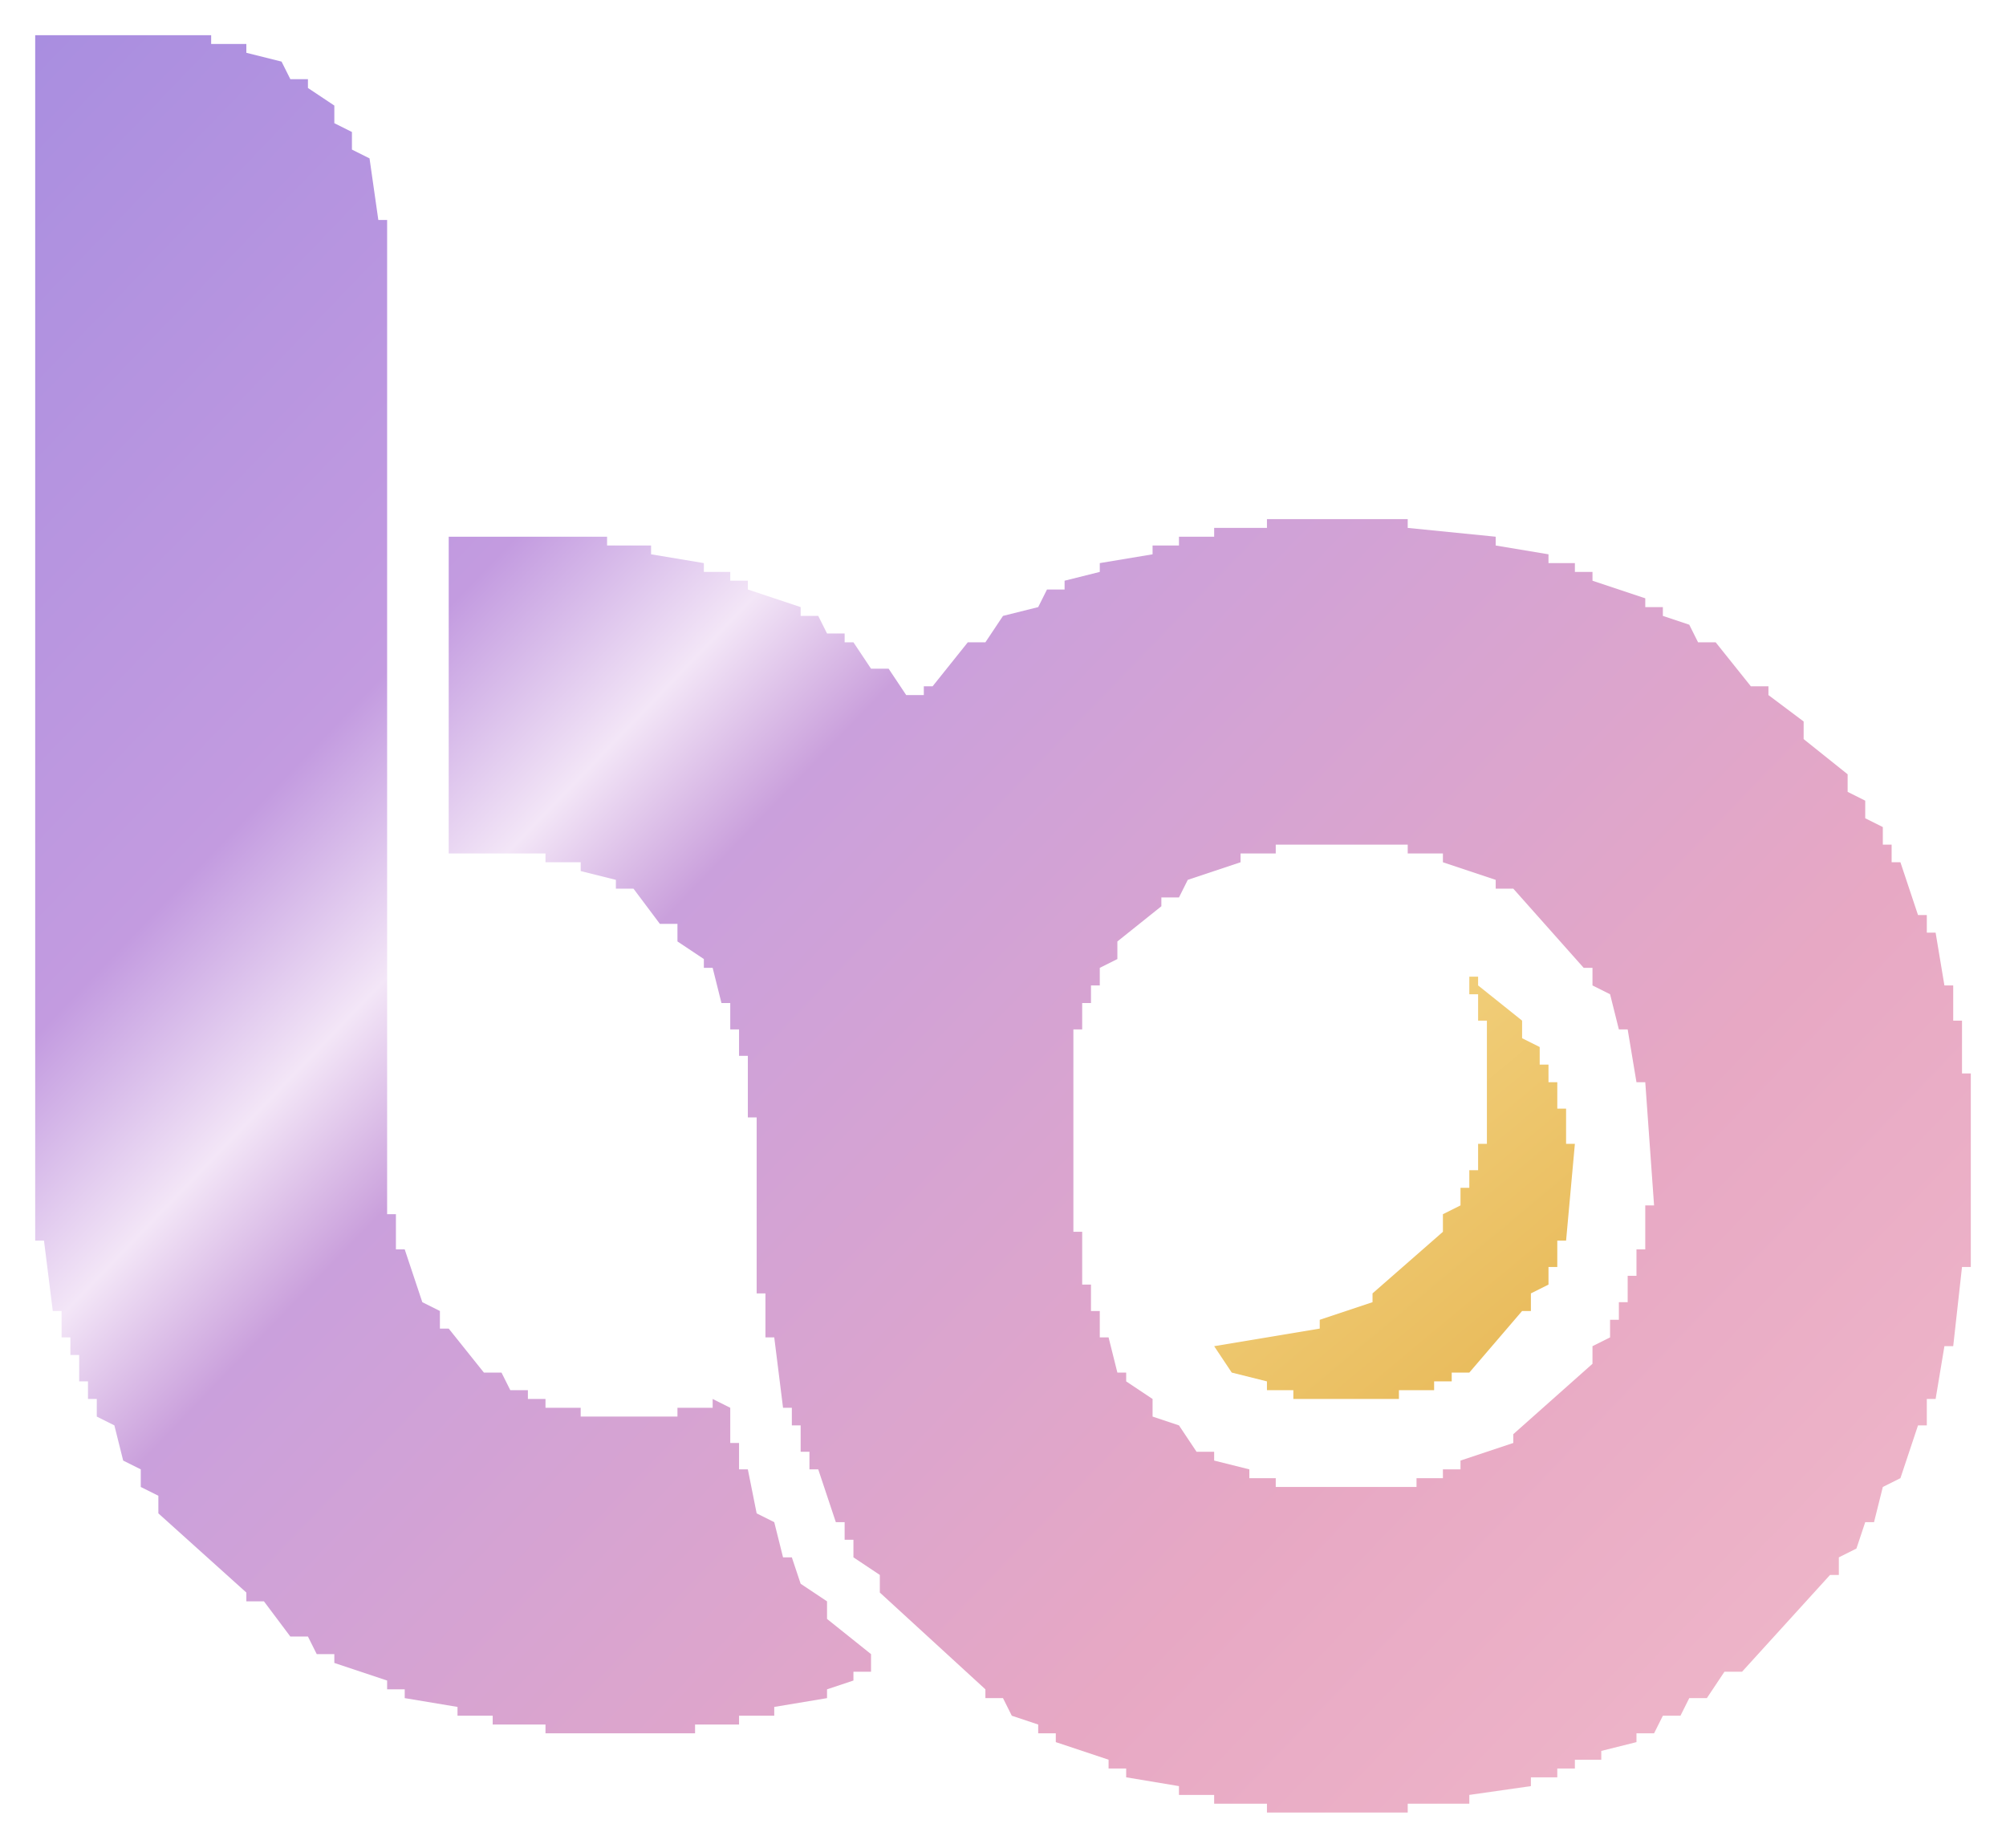
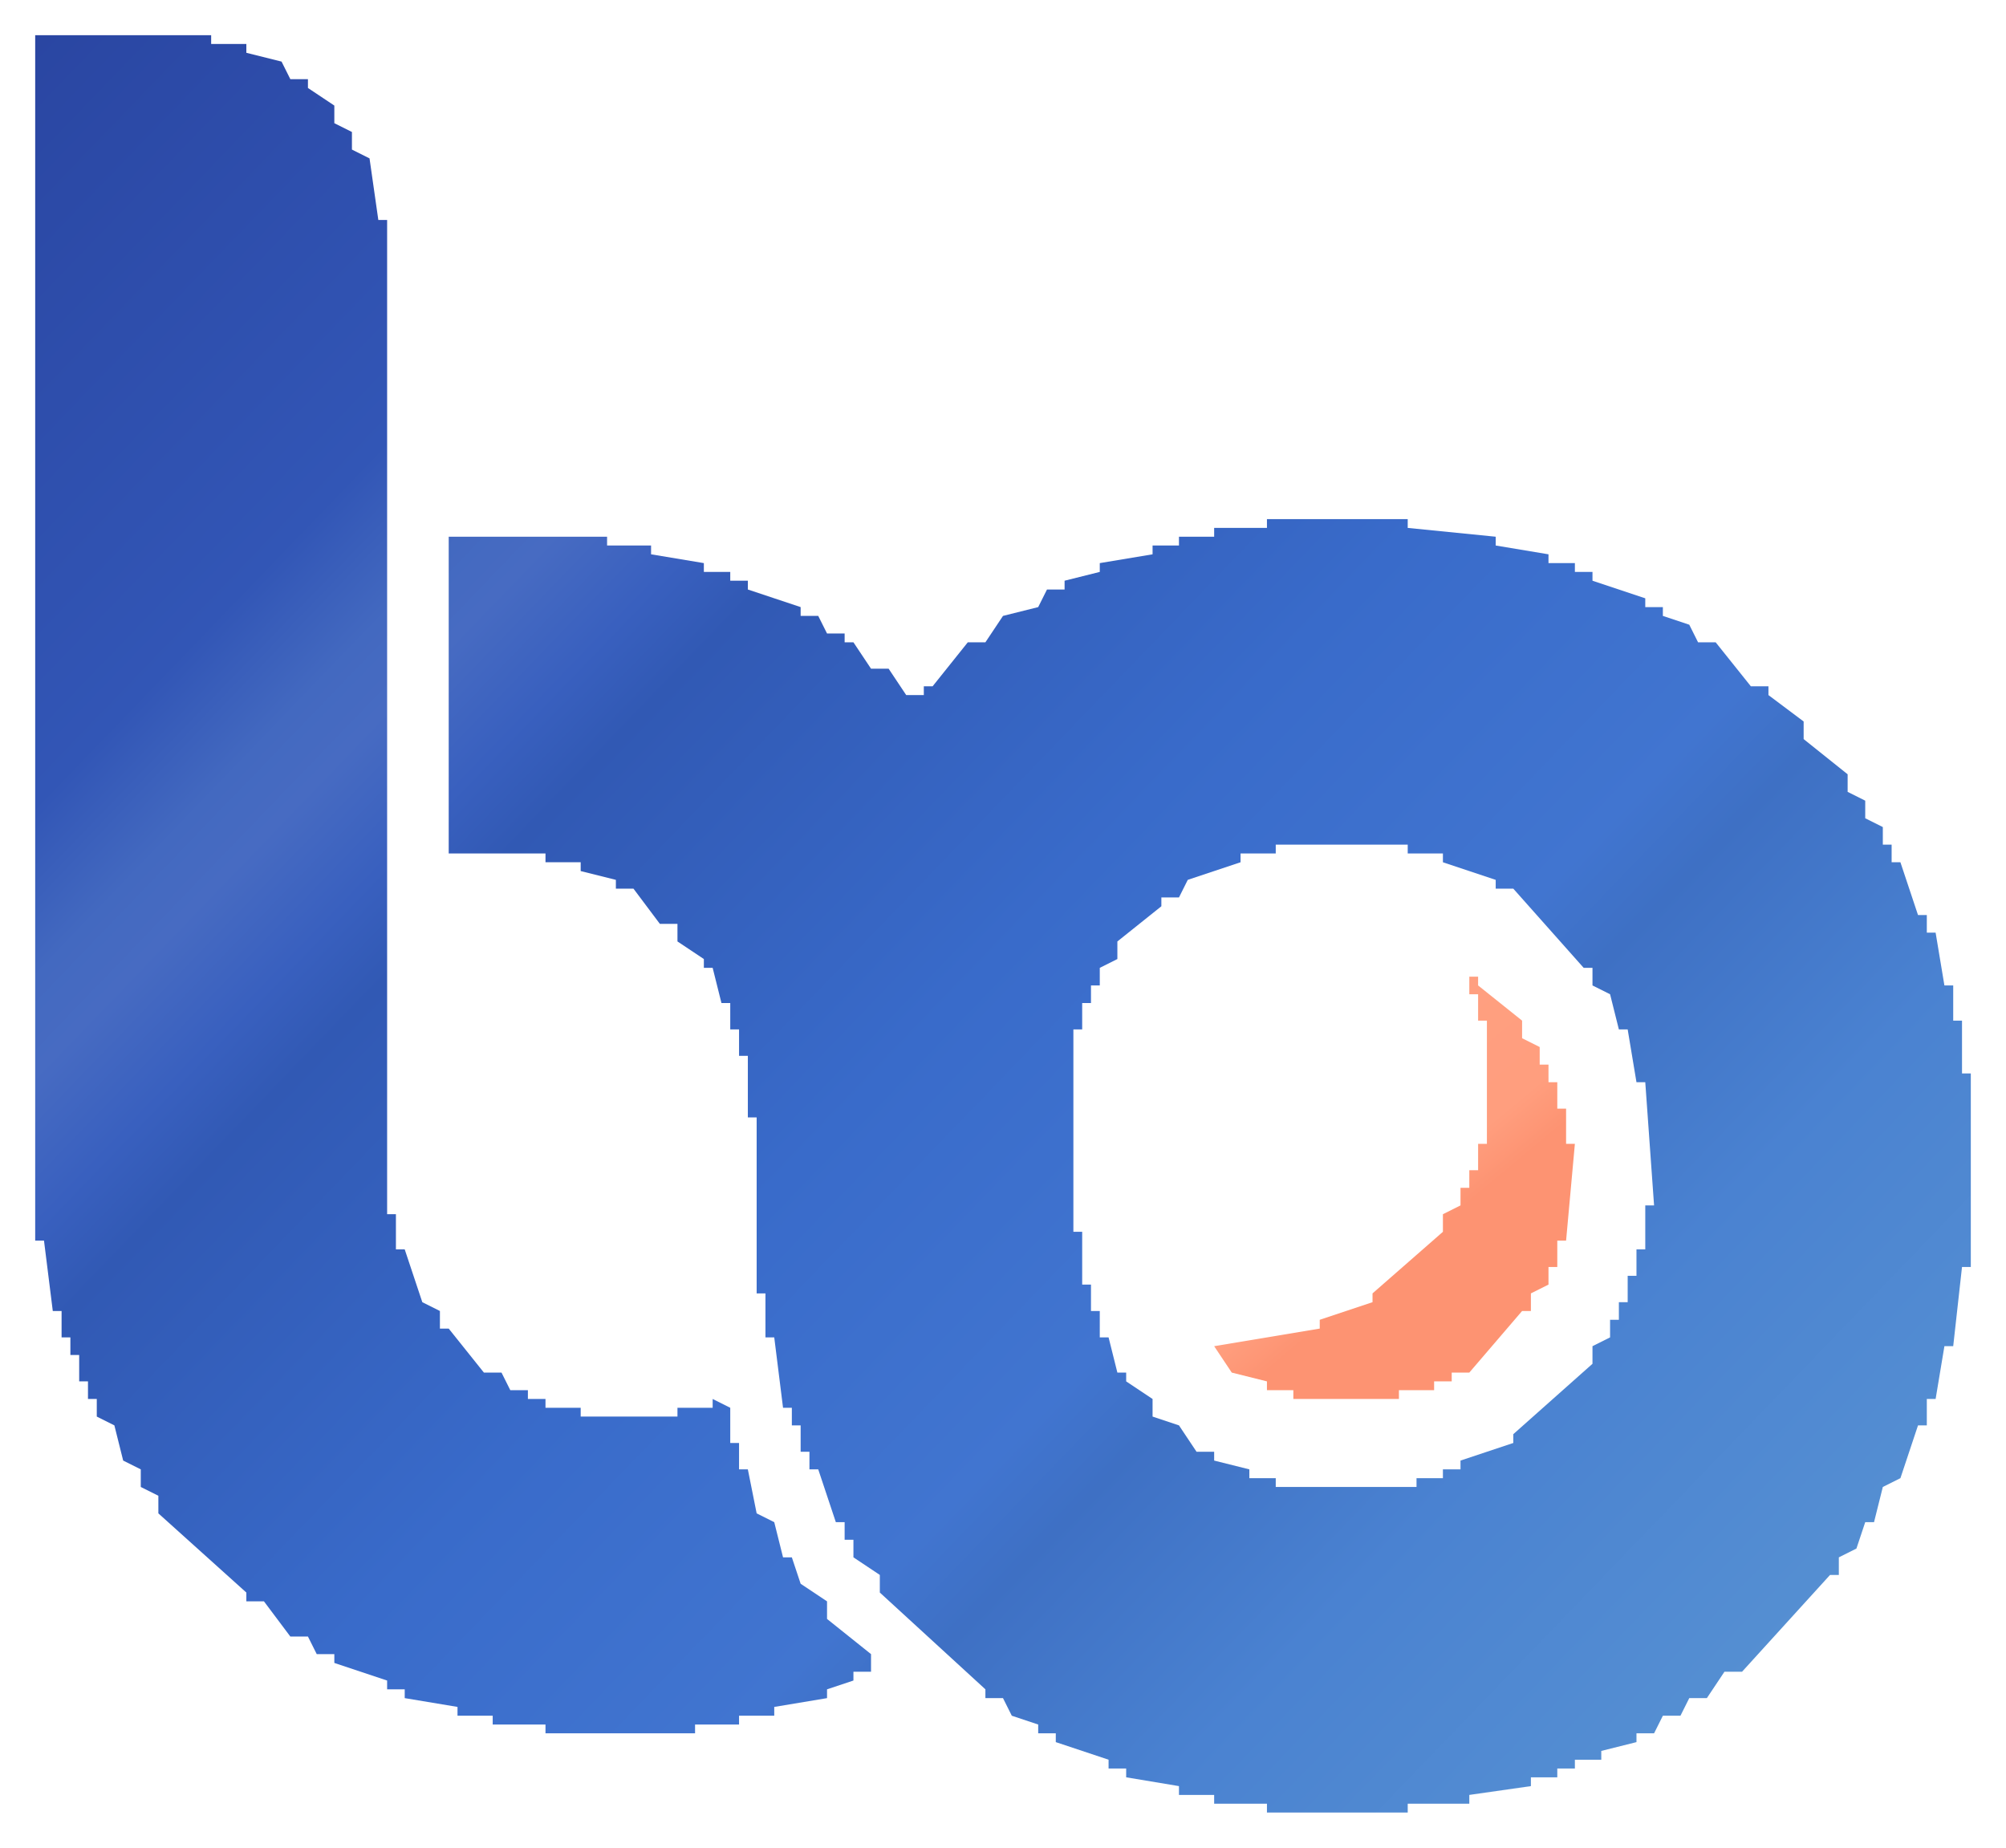
<svg xmlns="http://www.w3.org/2000/svg" viewBox="101 303 228 210" fill="none">
  <defs>
    <linearGradient id="b5-icon" gradientUnits="userSpaceOnUse" x1="112" y1="300" x2="330" y2="510">
-       <stop offset="0" stop-color="#a98ee0" />
-       <stop offset=".26" stop-color="#c39be0" />
-       <stop offset=".34" stop-color="#f3e6f7" />
-       <stop offset=".4" stop-color="#caa0dc" />
-       <stop offset=".72" stop-color="#e7a8c4" />
-       <stop offset="1" stop-color="#f2bccb" />
+       <stop offset="0" stop-color="#2a46a2" />
+       <stop offset=".2" stop-color="#3256b6" />
+       <stop offset=".245" stop-color="#4369c0" />
+       <stop offset=".27" stop-color="#476bc2" />
+       <stop offset=".31" stop-color="#3960bf" />
+       <stop offset=".34" stop-color="#3159b4" />
+       <stop offset=".5" stop-color="#396bca" />
+       <stop offset=".63" stop-color="#4175d0" />
+       <stop offset=".665" stop-color="#3e70c4" />
+       <stop offset=".76" stop-color="#4a82d1" />
+       <stop offset=".89" stop-color="#558fd2" />
+       <stop offset="1" stop-color="#5a95d4" />
    </linearGradient>
    <linearGradient id="b5-moon" gradientUnits="userSpaceOnUse" x1="240" y1="400" x2="290" y2="460">
-       <stop offset="0" stop-color="#f7dc8f" />
-       <stop offset="1" stop-color="#e6b552" />
+       <stop offset="0" stop-color="#ffa184" />
+       <stop offset=".55" stop-color="#ff9e7e" />
+       <stop offset=".62" stop-color="#fd9372" />
+       <stop offset="1" stop-color="#fe9473" />
    </linearGradient>
  </defs>
  <path id="bo-body" fill-rule="evenodd" clip-rule="evenodd" d="M105 307H125V308H129V309L133 310L134 312H136V313L139 315V317L141 318V320L143 321L144 328H145V441H146V445H147L149 451L151 452V454H152L156 459H158L159 461H161V462H163V463H167V464H178V463H182V462L184 463V467H185V470H186L187 475L189 476L190 480H191L192 483L195 485V487L200 491V493H198V494L195 495V496L189 497V498H185V499H180V500H163V499H157V498H153V497L147 496V495H145V494L139 492V491H137L136 489H134L131 485H129V484L119 475V473L117 472V470L115 469L114 465L112 464V462H111V460H110V457H109V455H108V452H107L106 444H105V307ZM223 420V443H224V449H225V452H226V455H227L228 459H229V460L232 462V464L235 465L237 468H239V469L243 470V471H246V472H262V471H265V470H267V469L273 467V466L282 458V456L284 455V453H285V451H286V448H287V445H288V440H289L288 426H287L286 420H285L284 416L282 415V413H281L273 404H271V403L265 401V400H261V399H246V400H242V401L236 403L235 405H233V406L228 410V412L226 413V415H225V417H224V420H223ZM152 364H170V365H175V366L181 367V368H184V369H186V370L192 372V373H194L195 375H197V376H198L200 379H202L204 382H206V381H207L211 376H213L215 373L219 372L220 370H222V369L226 368V367L232 366V365H235V364H239V363H245V362H261V363L271 364V365L277 366V367H280V368H282V369L288 371V372H290V373L293 374L294 376H296L300 381H302V382L306 385V387L311 391V393L313 394V396L315 397V399H316V401H317L319 407H320V409H321L322 415H323V419H324V425H325V447H324L323 456H322L321 462H320V465H319L317 471L315 472L314 476H313L312 479L310 480V482H309L299 493H297L295 496H293L292 498H290L289 500H287V501L283 502V503H280V504H278V505H275V506L268 507V508H261V509H245V508H239V507H235V506L229 505V504H227V503L221 501V500H219V499L216 498L215 496H213V495L201 484V482L198 480V478H197V476H196L194 470H193V468H192V465H191V463H190L189 455H188V450H187V430H186V423H185V420H184V417H183L182 413H181V412L178 410V408H176L173 404H171V403L167 402V401H163V400H152V364Z" fill="url(#b5-icon)" />
  <path id="bo-crescent" fill-rule="evenodd" clip-rule="evenodd" d="M239 456L251 454V453L257 451V450L265 443V441L267 440V438H268V436H269V433H270V419H269V416H268V414H269V415L274 419V421L276 422V424H277V426H278V429H279V433H280L279 444H278V447H277V449L275 450V452H274L268 459H266V460H264V461H260V462H248V461H245V460L241 459L239 456Z" fill="url(#b5-moon)" />
</svg>
